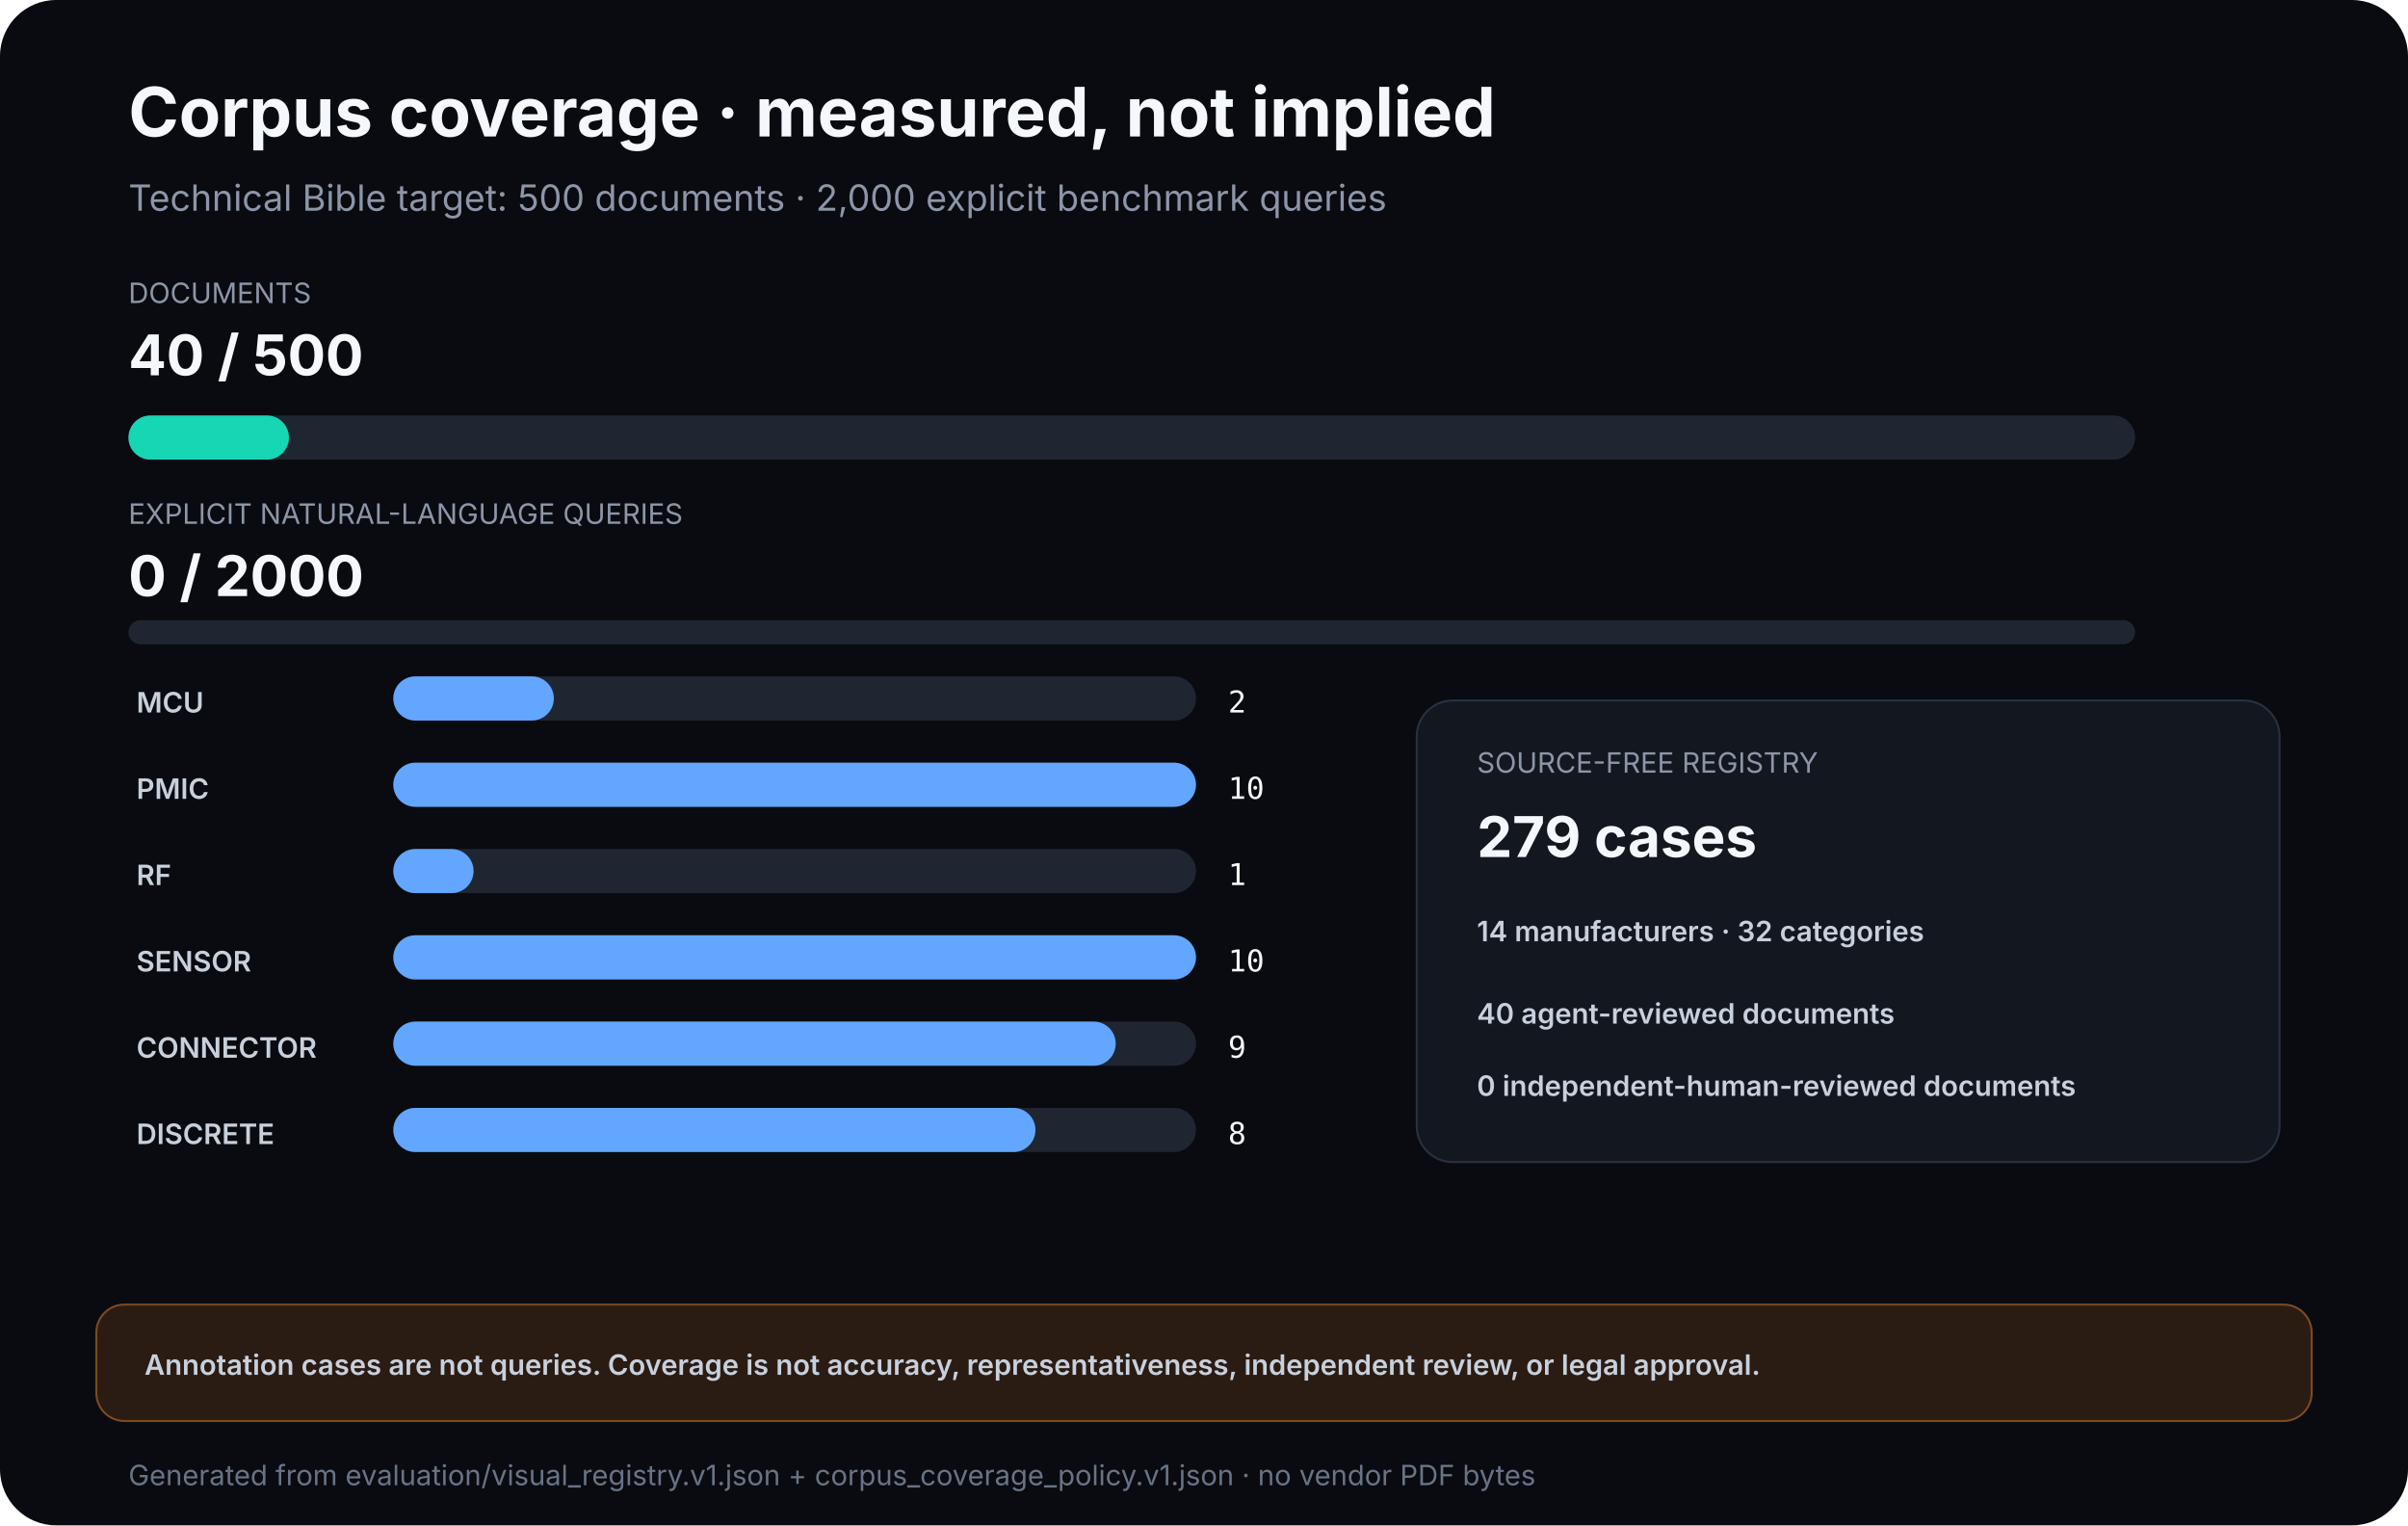
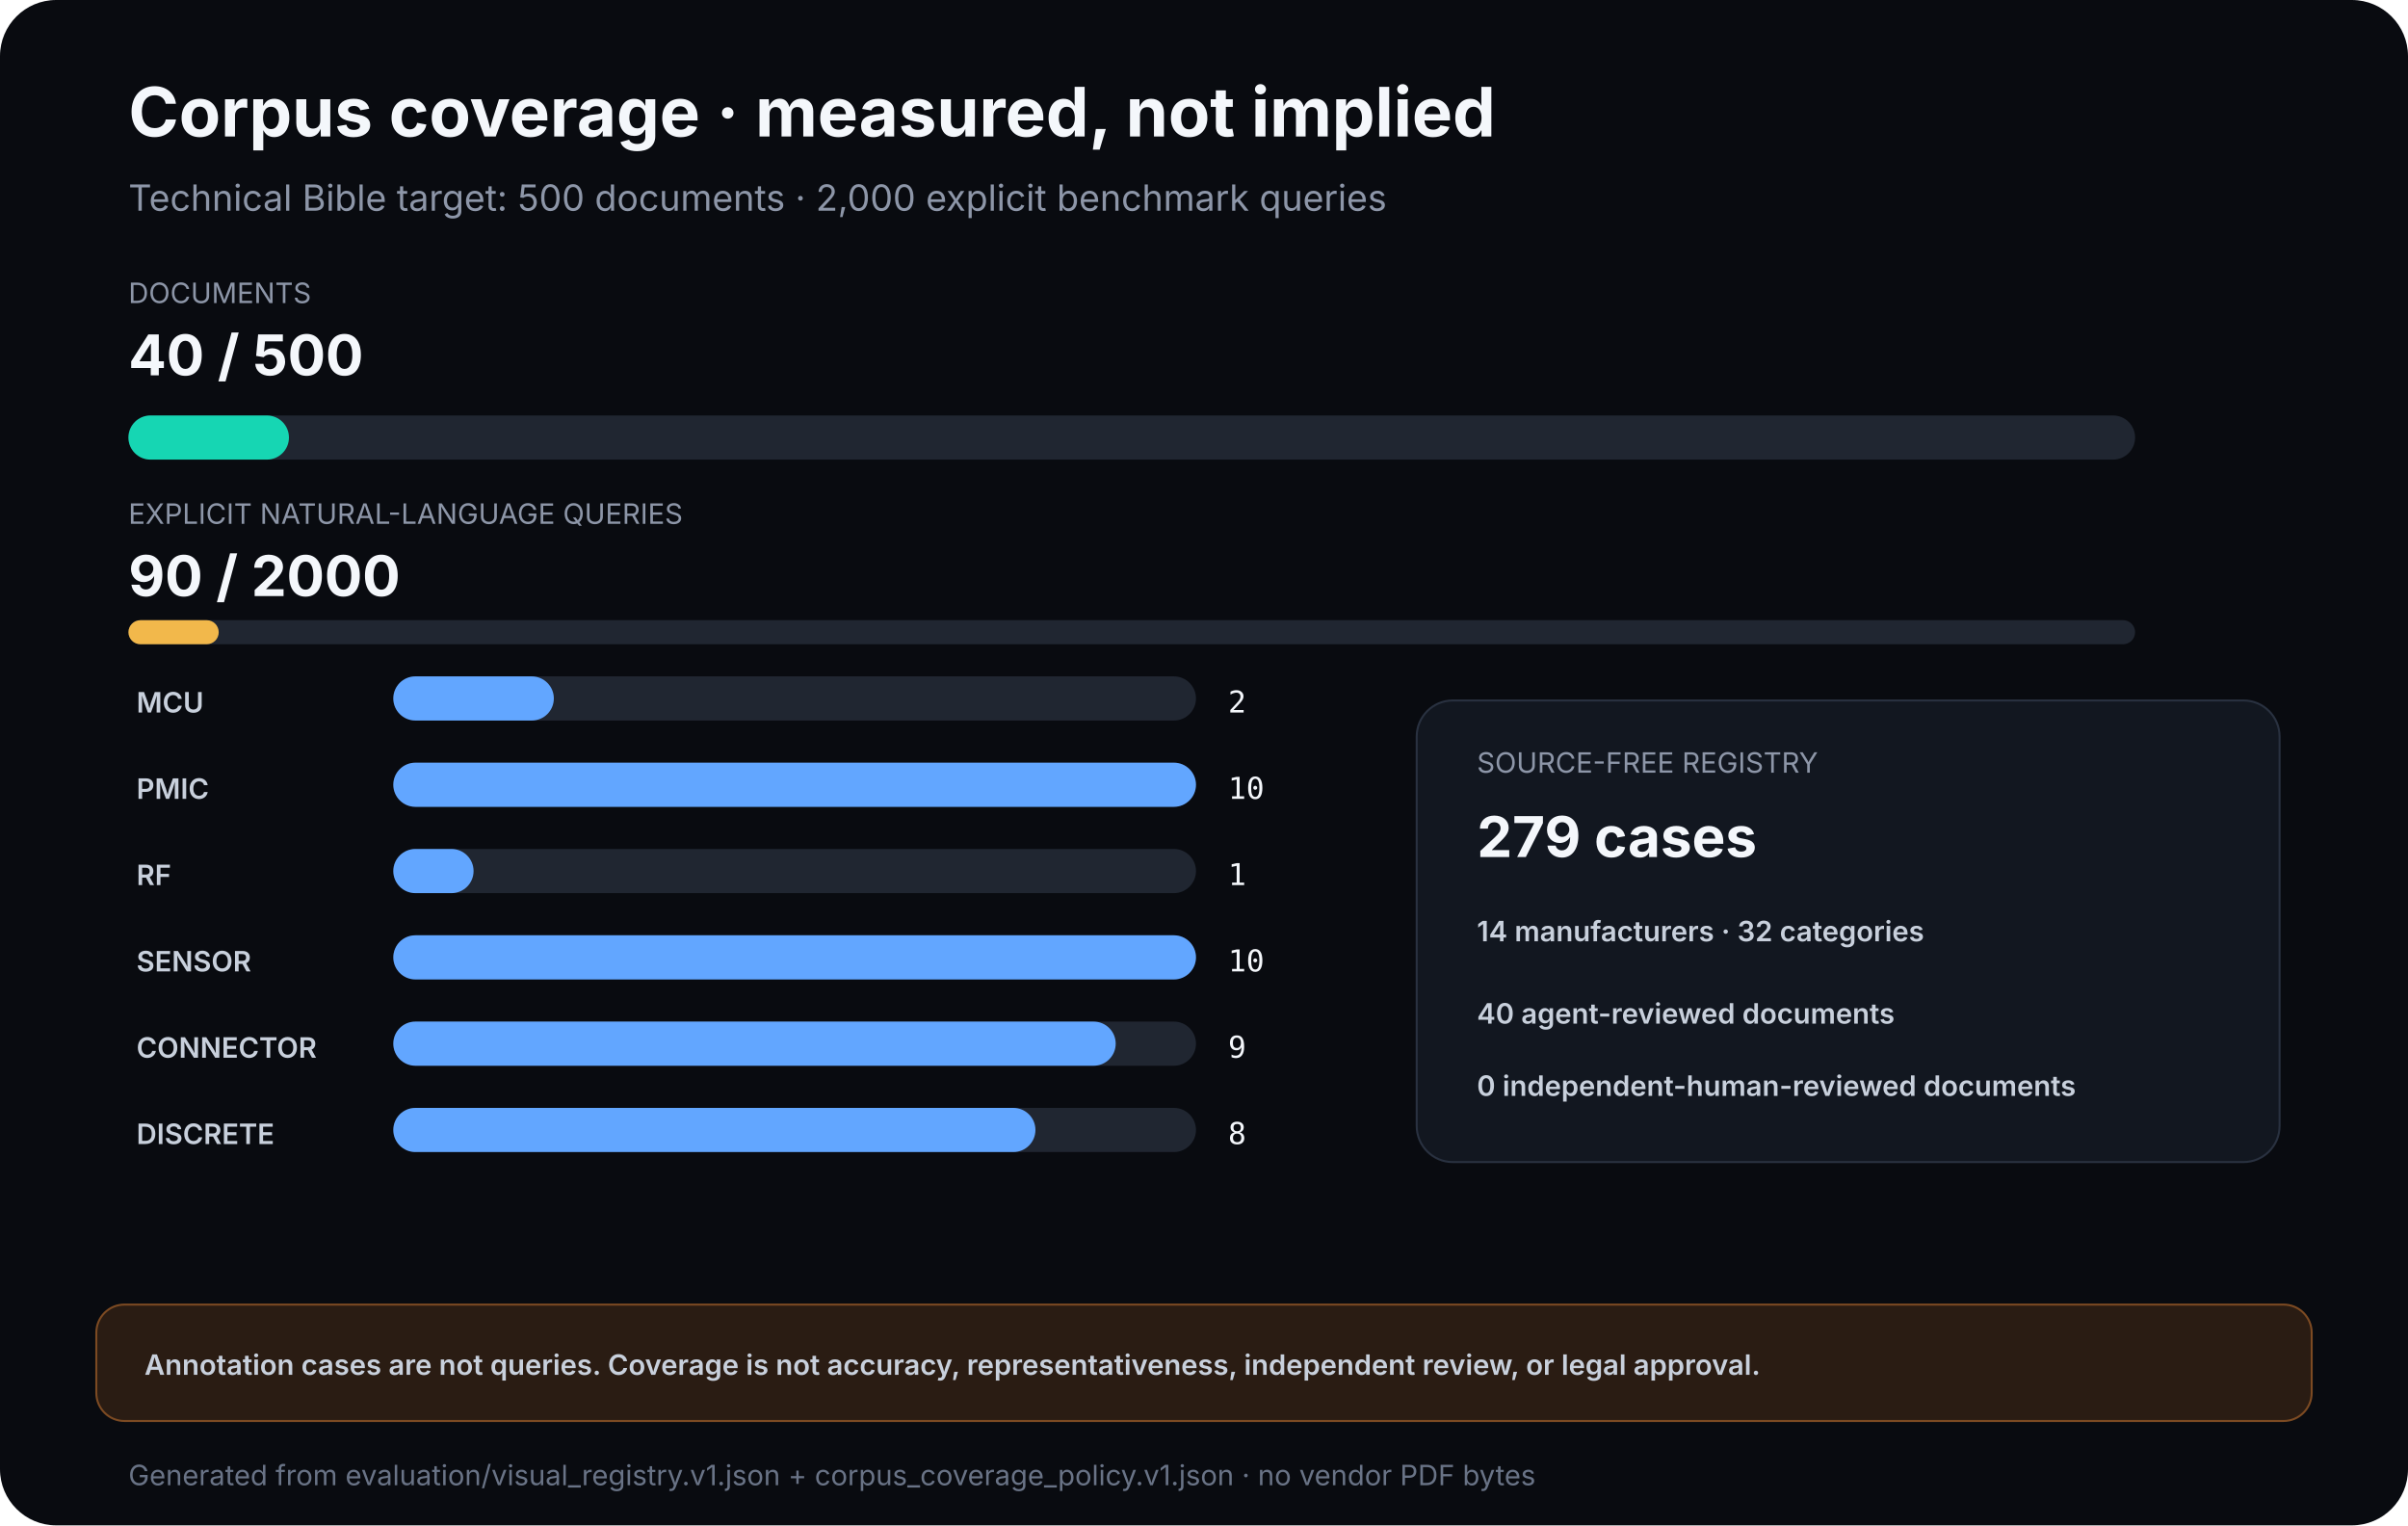
<svg xmlns="http://www.w3.org/2000/svg" width="1200" height="760" viewBox="0 0 1200 760" role="img" aria-labelledby="title desc">
  <rect width="1200" height="760" rx="28" fill="#090b10" />
  <style>.title{font:700 34px Inter,Segoe UI,sans-serif;fill:#f4f7fb}.sub{font:18px Inter,Segoe UI,sans-serif;fill:#8d96a8}.label{font:14px Inter,Segoe UI,sans-serif;fill:#8d96a8}.metric{font:700 28px Inter,Segoe UI,sans-serif;fill:#f4f7fb}.row{font:600 14px Inter,Segoe UI,sans-serif;fill:#c8d0dc}.mono{font:15px ui-monospace,Consolas,monospace;fill:#f4f7fb}.foot{font:14px Inter,Segoe UI,sans-serif;fill:#697386}</style>
  <text x="64" y="68" class="title">Corpus coverage · measured, not implied</text>
  <text x="64" y="105" class="sub">Technical Bible target: 500 documents · 2,000 explicit benchmark queries</text>
  <text x="64" y="151" class="label">DOCUMENTS</text>
  <text x="64" y="187" class="metric">40 / 500</text>
  <rect x="64" y="207" width="1000" height="22" rx="11" fill="#202631" />
  <rect x="64" y="207" width="80" height="22" rx="11" fill="#16d6b3" />
  <text x="64" y="261" class="label">EXPLICIT NATURAL-LANGUAGE QUERIES</text>
-   <text x="64" y="297" class="metric">0 / 2000</text>
+   <text x="64" y="297" class="metric">90 / 2000</text>
  <rect x="64" y="309" width="1000" height="12" rx="6" fill="#202631" />
-   <rect x="64" y="309" width="0" height="12" rx="6" fill="#f2b84b" />
+   <rect x="64" y="309" width="45" height="12" rx="6" fill="#f2b84b" />
  <text x="68" y="355" class="row">MCU</text>
  <rect x="196" y="337" width="400" height="22" rx="11" fill="#202631" />
  <rect x="196" y="337" width="80" height="22" rx="11" fill="#62a6ff" />
  <text x="612" y="355" class="mono">2</text>
  <text x="68" y="398" class="row">PMIC</text>
  <rect x="196" y="380" width="400" height="22" rx="11" fill="#202631" />
  <rect x="196" y="380" width="400" height="22" rx="11" fill="#62a6ff" />
  <text x="612" y="398" class="mono">10</text>
  <text x="68" y="441" class="row">RF</text>
  <rect x="196" y="423" width="400" height="22" rx="11" fill="#202631" />
  <rect x="196" y="423" width="40" height="22" rx="11" fill="#62a6ff" />
  <text x="612" y="441" class="mono">1</text>
  <text x="68" y="484" class="row">SENSOR</text>
  <rect x="196" y="466" width="400" height="22" rx="11" fill="#202631" />
  <rect x="196" y="466" width="400" height="22" rx="11" fill="#62a6ff" />
  <text x="612" y="484" class="mono">10</text>
  <text x="68" y="527" class="row">CONNECTOR</text>
  <rect x="196" y="509" width="400" height="22" rx="11" fill="#202631" />
  <rect x="196" y="509" width="360" height="22" rx="11" fill="#62a6ff" />
  <text x="612" y="527" class="mono">9</text>
  <text x="68" y="570" class="row">DISCRETE</text>
  <rect x="196" y="552" width="400" height="22" rx="11" fill="#202631" />
  <rect x="196" y="552" width="320" height="22" rx="11" fill="#62a6ff" />
  <text x="612" y="570" class="mono">8</text>
  <rect x="706" y="349" width="430" height="230" rx="18" fill="#121720" stroke="#293140" />
  <text x="736" y="385" class="label">SOURCE-FREE REGISTRY</text>
  <text x="736" y="427" class="metric">279 cases</text>
  <text x="736" y="469" class="row">14 manufacturers · 32 categories</text>
  <text x="736" y="510" class="row">40 agent-reviewed documents</text>
  <text x="736" y="546" class="row">0 independent-human-reviewed documents</text>
  <rect x="48" y="650" width="1104" height="58" rx="14" fill="#2a1c13" stroke="#7c4a22" />
  <text x="72" y="685" class="row">Annotation cases are not queries. Coverage is not accuracy, representativeness, independent review, or legal approval.</text>
  <text x="64" y="740" class="foot">Generated from evaluation/visual_registry.v1.json + corpus_coverage_policy.v1.json · no vendor PDF bytes</text>
</svg>
